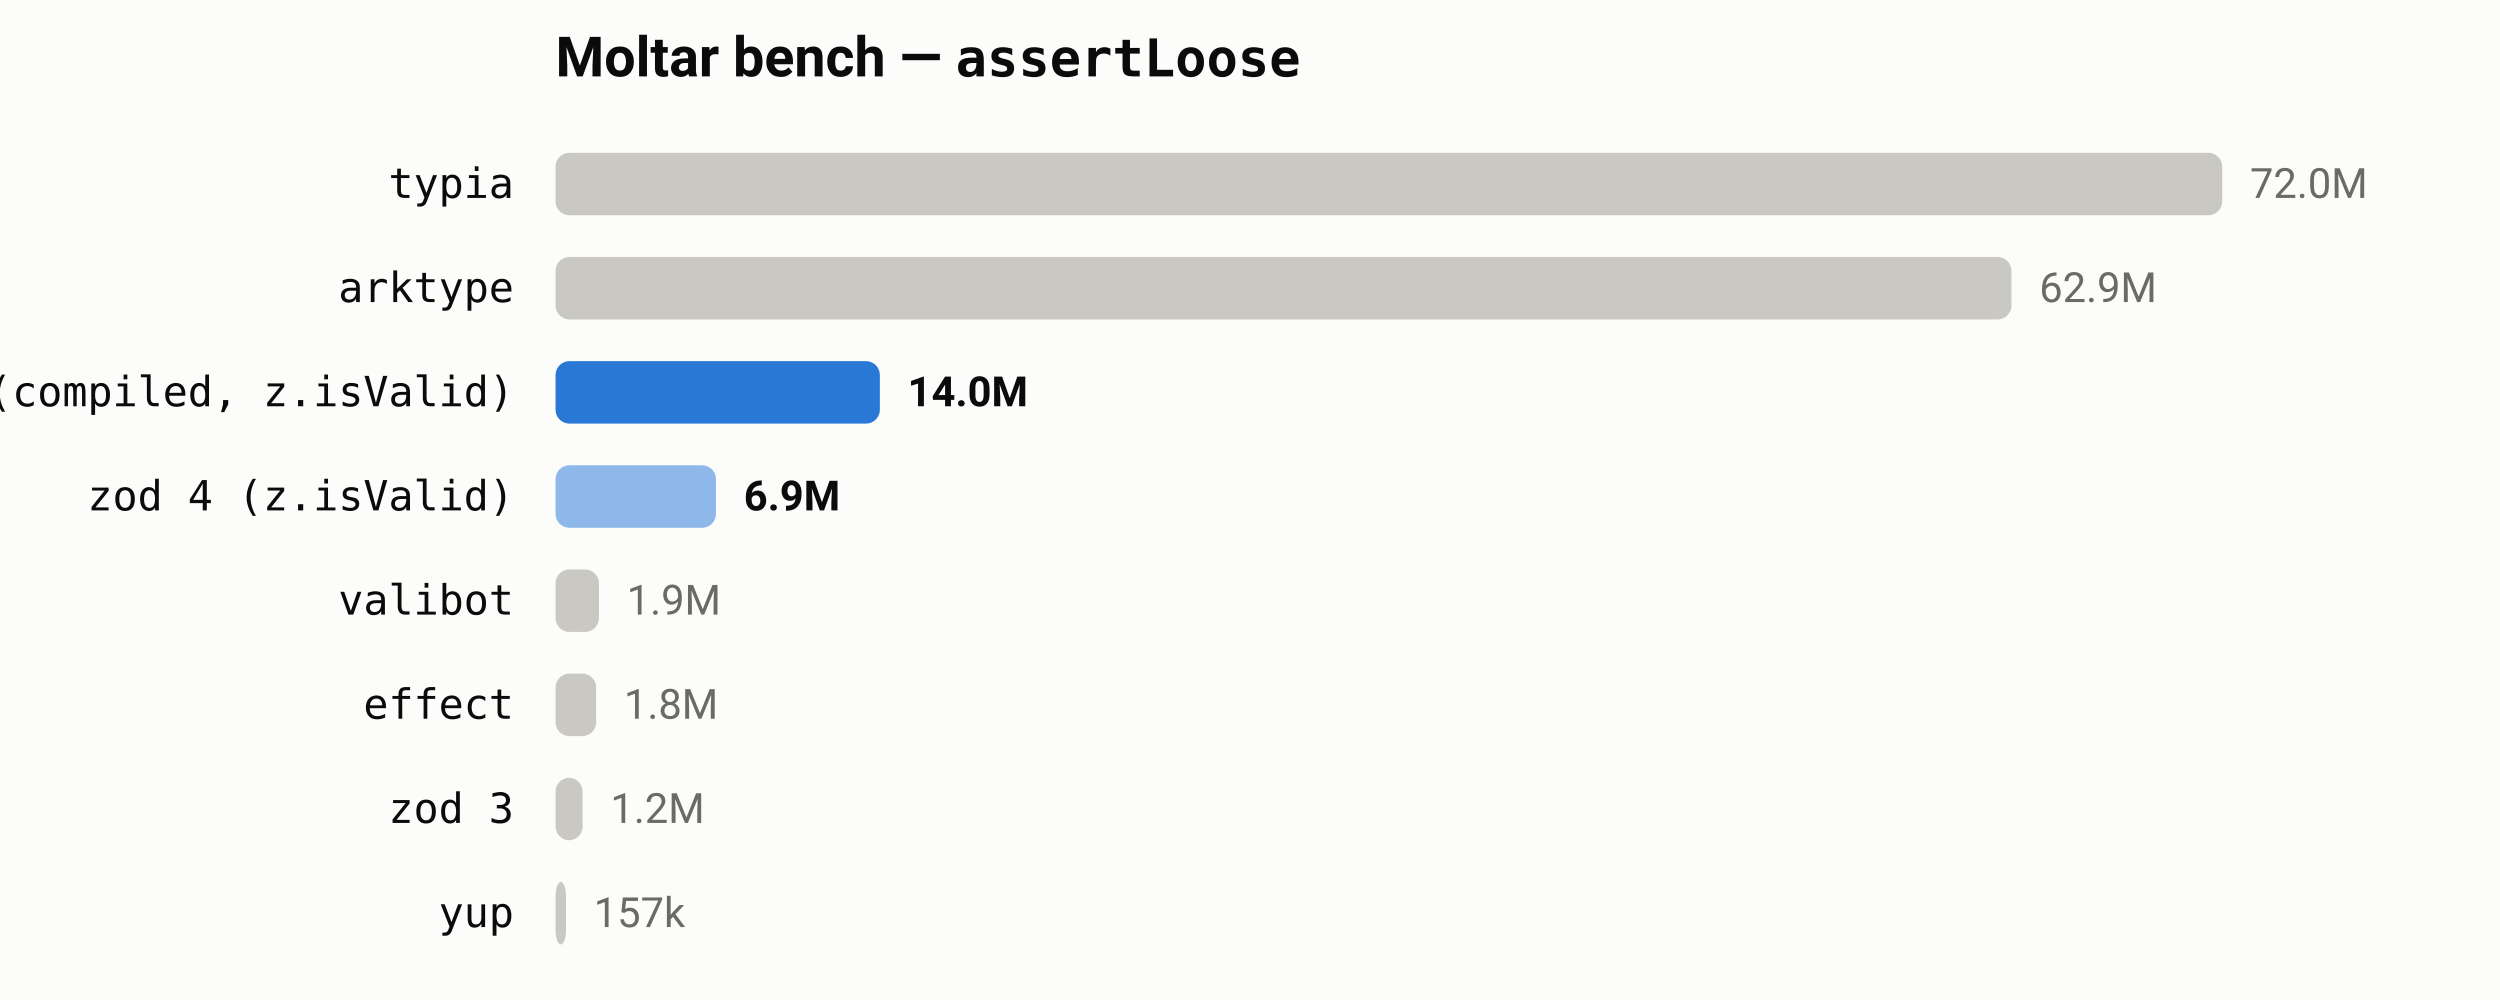
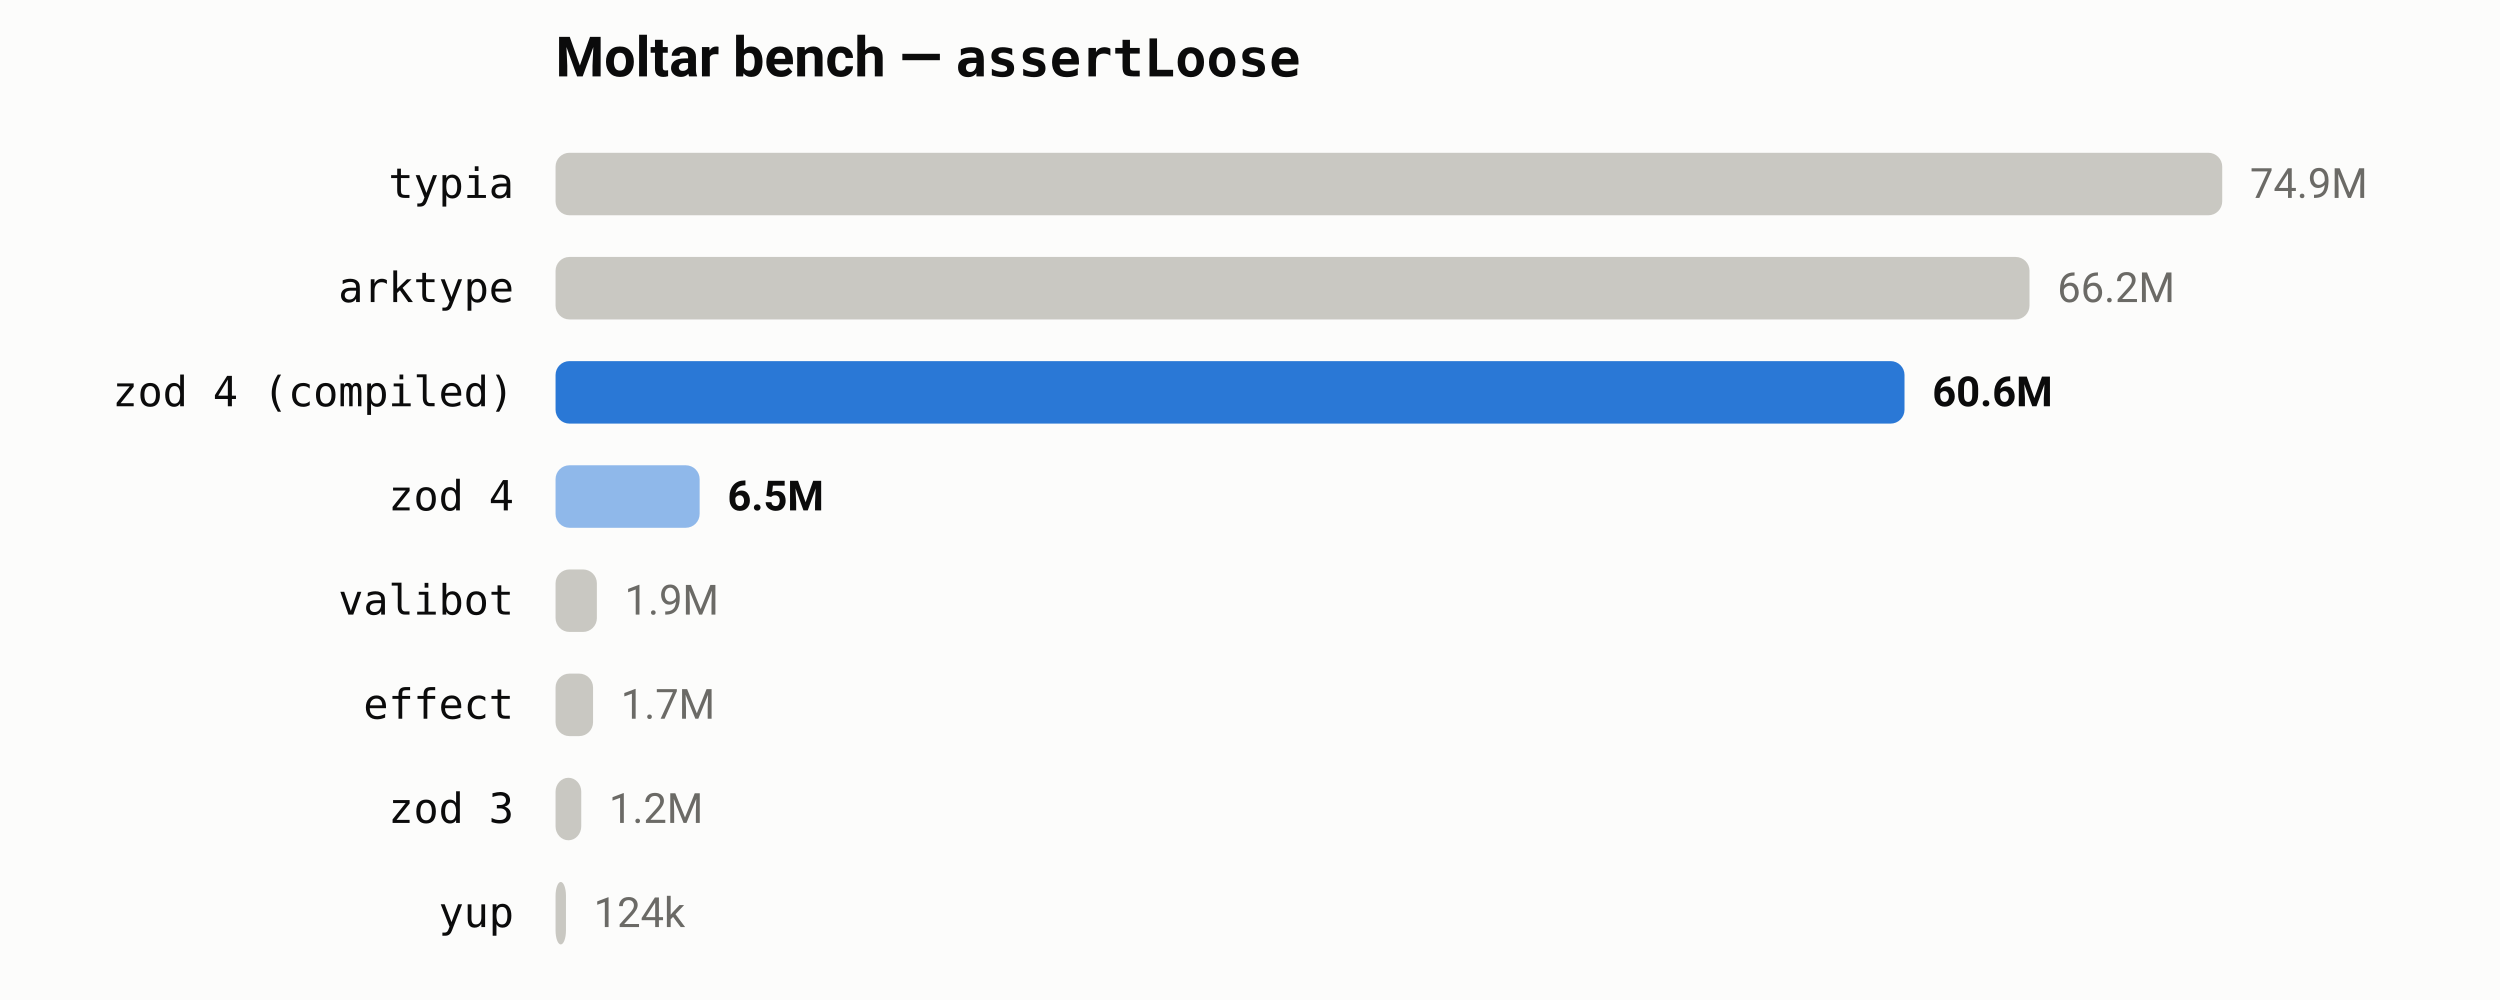
<svg xmlns="http://www.w3.org/2000/svg" width="720" height="288" viewBox="0 0 720 288" font-family="ui-sans-serif, system-ui, -apple-system, Segoe UI, Roboto, sans-serif" font-size="13">
  <rect x="0" y="0" width="720" height="288" fill="#fcfcfb" />
  <text x="160" y="22" fill="#0b0b0b" font-weight="700" font-size="16">Moltar bench — <tspan font-family="ui-monospace, SFMono-Regular, Menlo, monospace" font-size="15">assertLoose</tspan>
  </text>
  <text x="148" y="57" text-anchor="end" fill="#0b0b0b" font-family="ui-monospace, SFMono-Regular, Menlo, monospace" font-size="12">typia</text>
  <rect x="160" y="44" width="480.0" height="18" rx="4" fill="#c9c8c2" />
-   <text x="648.0" y="57" fill="#6b6a66" font-weight="400" font-size="12">72.0M</text>
+   <text x="648.0" y="57" fill="#6b6a66" font-weight="400" font-size="12">74.9M</text>
  <text x="148" y="87" text-anchor="end" fill="#0b0b0b" font-family="ui-monospace, SFMono-Regular, Menlo, monospace" font-size="12">arktype</text>
-   <rect x="160" y="74" width="419.3" height="18" rx="4" fill="#c9c8c2" />
-   <text x="587.3" y="87" fill="#6b6a66" font-weight="400" font-size="12">62.9M</text>
-   <text x="148" y="117" text-anchor="end" fill="#0b0b0b" font-family="ui-monospace, SFMono-Regular, Menlo, monospace" font-size="12">zod 4 (compiled, z.isValid)</text>
-   <rect x="160" y="104" width="93.4" height="18" rx="4" fill="#2a78d6" />
-   <text x="261.4" y="117" fill="#0b0b0b" font-weight="700" font-size="12">14.0M</text>
-   <text x="148" y="147" text-anchor="end" fill="#0b0b0b" font-family="ui-monospace, SFMono-Regular, Menlo, monospace" font-size="12">zod 4 (z.isValid)</text>
-   <rect x="160" y="134" width="46.2" height="18" rx="4" fill="#8fb8ea" />
-   <text x="214.2" y="147" fill="#0b0b0b" font-weight="700" font-size="12">6.9M</text>
+   <rect x="160" y="74" width="424.5" height="18" rx="4" fill="#c9c8c2" />
+   <text x="592.5" y="87" fill="#6b6a66" font-weight="400" font-size="12">66.2M</text>
+   <text x="148" y="117" text-anchor="end" fill="#0b0b0b" font-family="ui-monospace, SFMono-Regular, Menlo, monospace" font-size="12">zod 4 (compiled)</text>
+   <rect x="160" y="104" width="388.5" height="18" rx="4" fill="#2a78d6" />
+   <text x="556.5" y="117" fill="#0b0b0b" font-weight="700" font-size="12">60.6M</text>
+   <text x="148" y="147" text-anchor="end" fill="#0b0b0b" font-family="ui-monospace, SFMono-Regular, Menlo, monospace" font-size="12">zod 4</text>
+   <rect x="160" y="134" width="41.5" height="18" rx="4" fill="#8fb8ea" />
+   <text x="209.5" y="147" fill="#0b0b0b" font-weight="700" font-size="12">6.5M</text>
  <text x="148" y="177" text-anchor="end" fill="#0b0b0b" font-family="ui-monospace, SFMono-Regular, Menlo, monospace" font-size="12">valibot</text>
-   <rect x="160" y="164" width="12.5" height="18" rx="4" fill="#c9c8c2" />
-   <text x="180.5" y="177" fill="#6b6a66" font-weight="400" font-size="12">1.9M</text>
+   <rect x="160" y="164" width="11.9" height="18" rx="4" fill="#c9c8c2" />
+   <text x="179.9" y="177" fill="#6b6a66" font-weight="400" font-size="12">1.9M</text>
  <text x="148" y="207" text-anchor="end" fill="#0b0b0b" font-family="ui-monospace, SFMono-Regular, Menlo, monospace" font-size="12">effect</text>
-   <rect x="160" y="194" width="11.7" height="18" rx="4" fill="#c9c8c2" />
-   <text x="179.7" y="207" fill="#6b6a66" font-weight="400" font-size="12">1.8M</text>
+   <rect x="160" y="194" width="10.8" height="18" rx="4" fill="#c9c8c2" />
+   <text x="178.8" y="207" fill="#6b6a66" font-weight="400" font-size="12">1.7M</text>
  <text x="148" y="237" text-anchor="end" fill="#0b0b0b" font-family="ui-monospace, SFMono-Regular, Menlo, monospace" font-size="12">zod 3</text>
-   <rect x="160" y="224" width="7.8" height="18" rx="4" fill="#c9c8c2" />
-   <text x="175.8" y="237" fill="#6b6a66" font-weight="400" font-size="12">1.2M</text>
+   <rect x="160" y="224" width="7.4" height="18" rx="4" fill="#c9c8c2" />
+   <text x="175.4" y="237" fill="#6b6a66" font-weight="400" font-size="12">1.2M</text>
  <text x="148" y="267" text-anchor="end" fill="#0b0b0b" font-family="ui-monospace, SFMono-Regular, Menlo, monospace" font-size="12">yup</text>
  <rect x="160" y="254" width="3.0" height="18" rx="4" fill="#c9c8c2" />
-   <text x="171.0" y="267" fill="#6b6a66" font-weight="400" font-size="12">157k</text>
+   <text x="171.0" y="267" fill="#6b6a66" font-weight="400" font-size="12">124k</text>
</svg>
